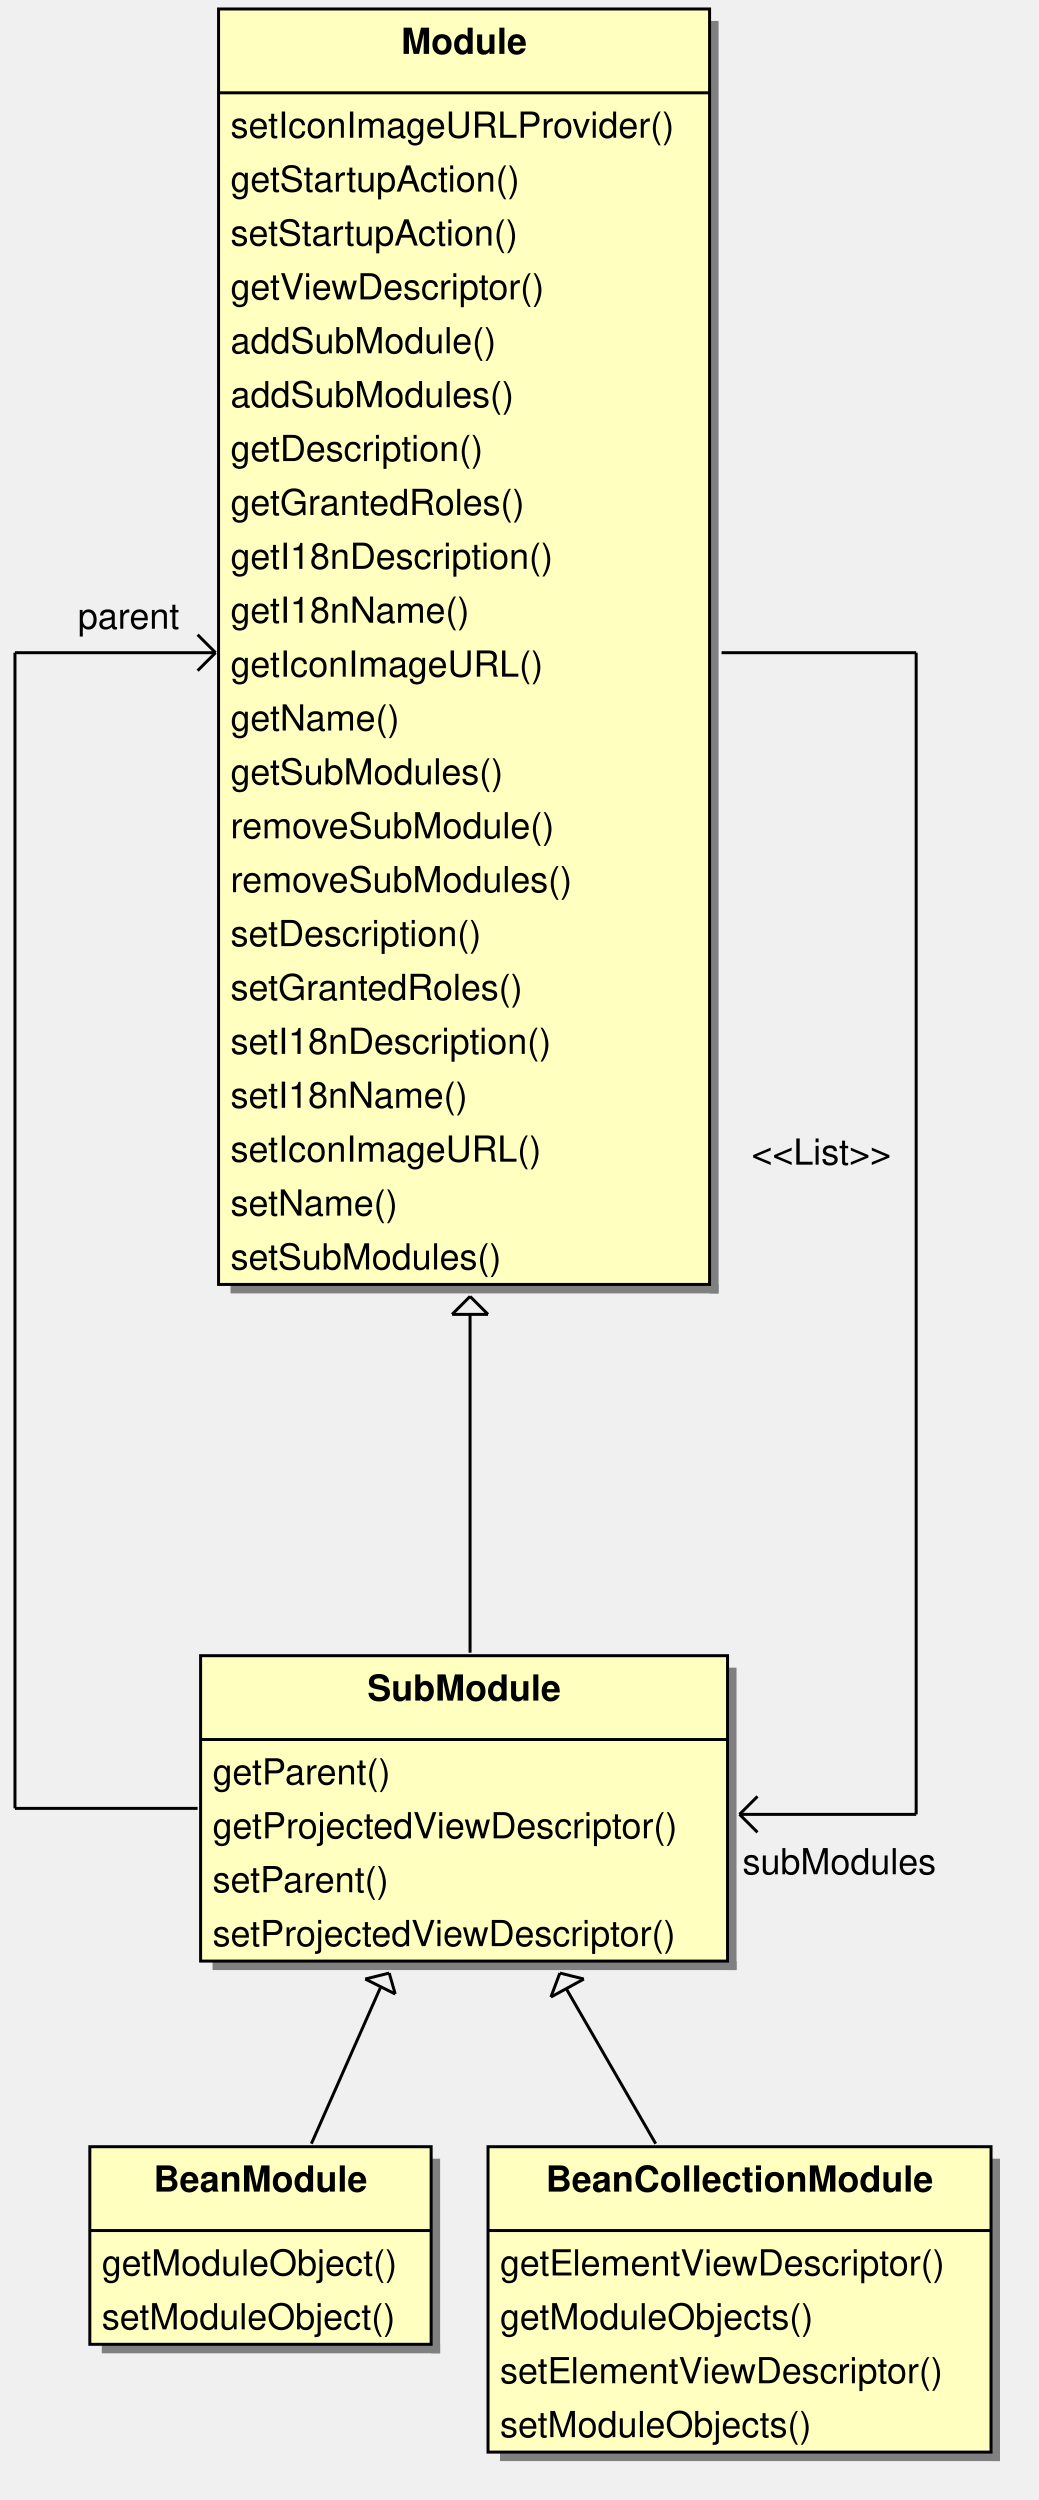
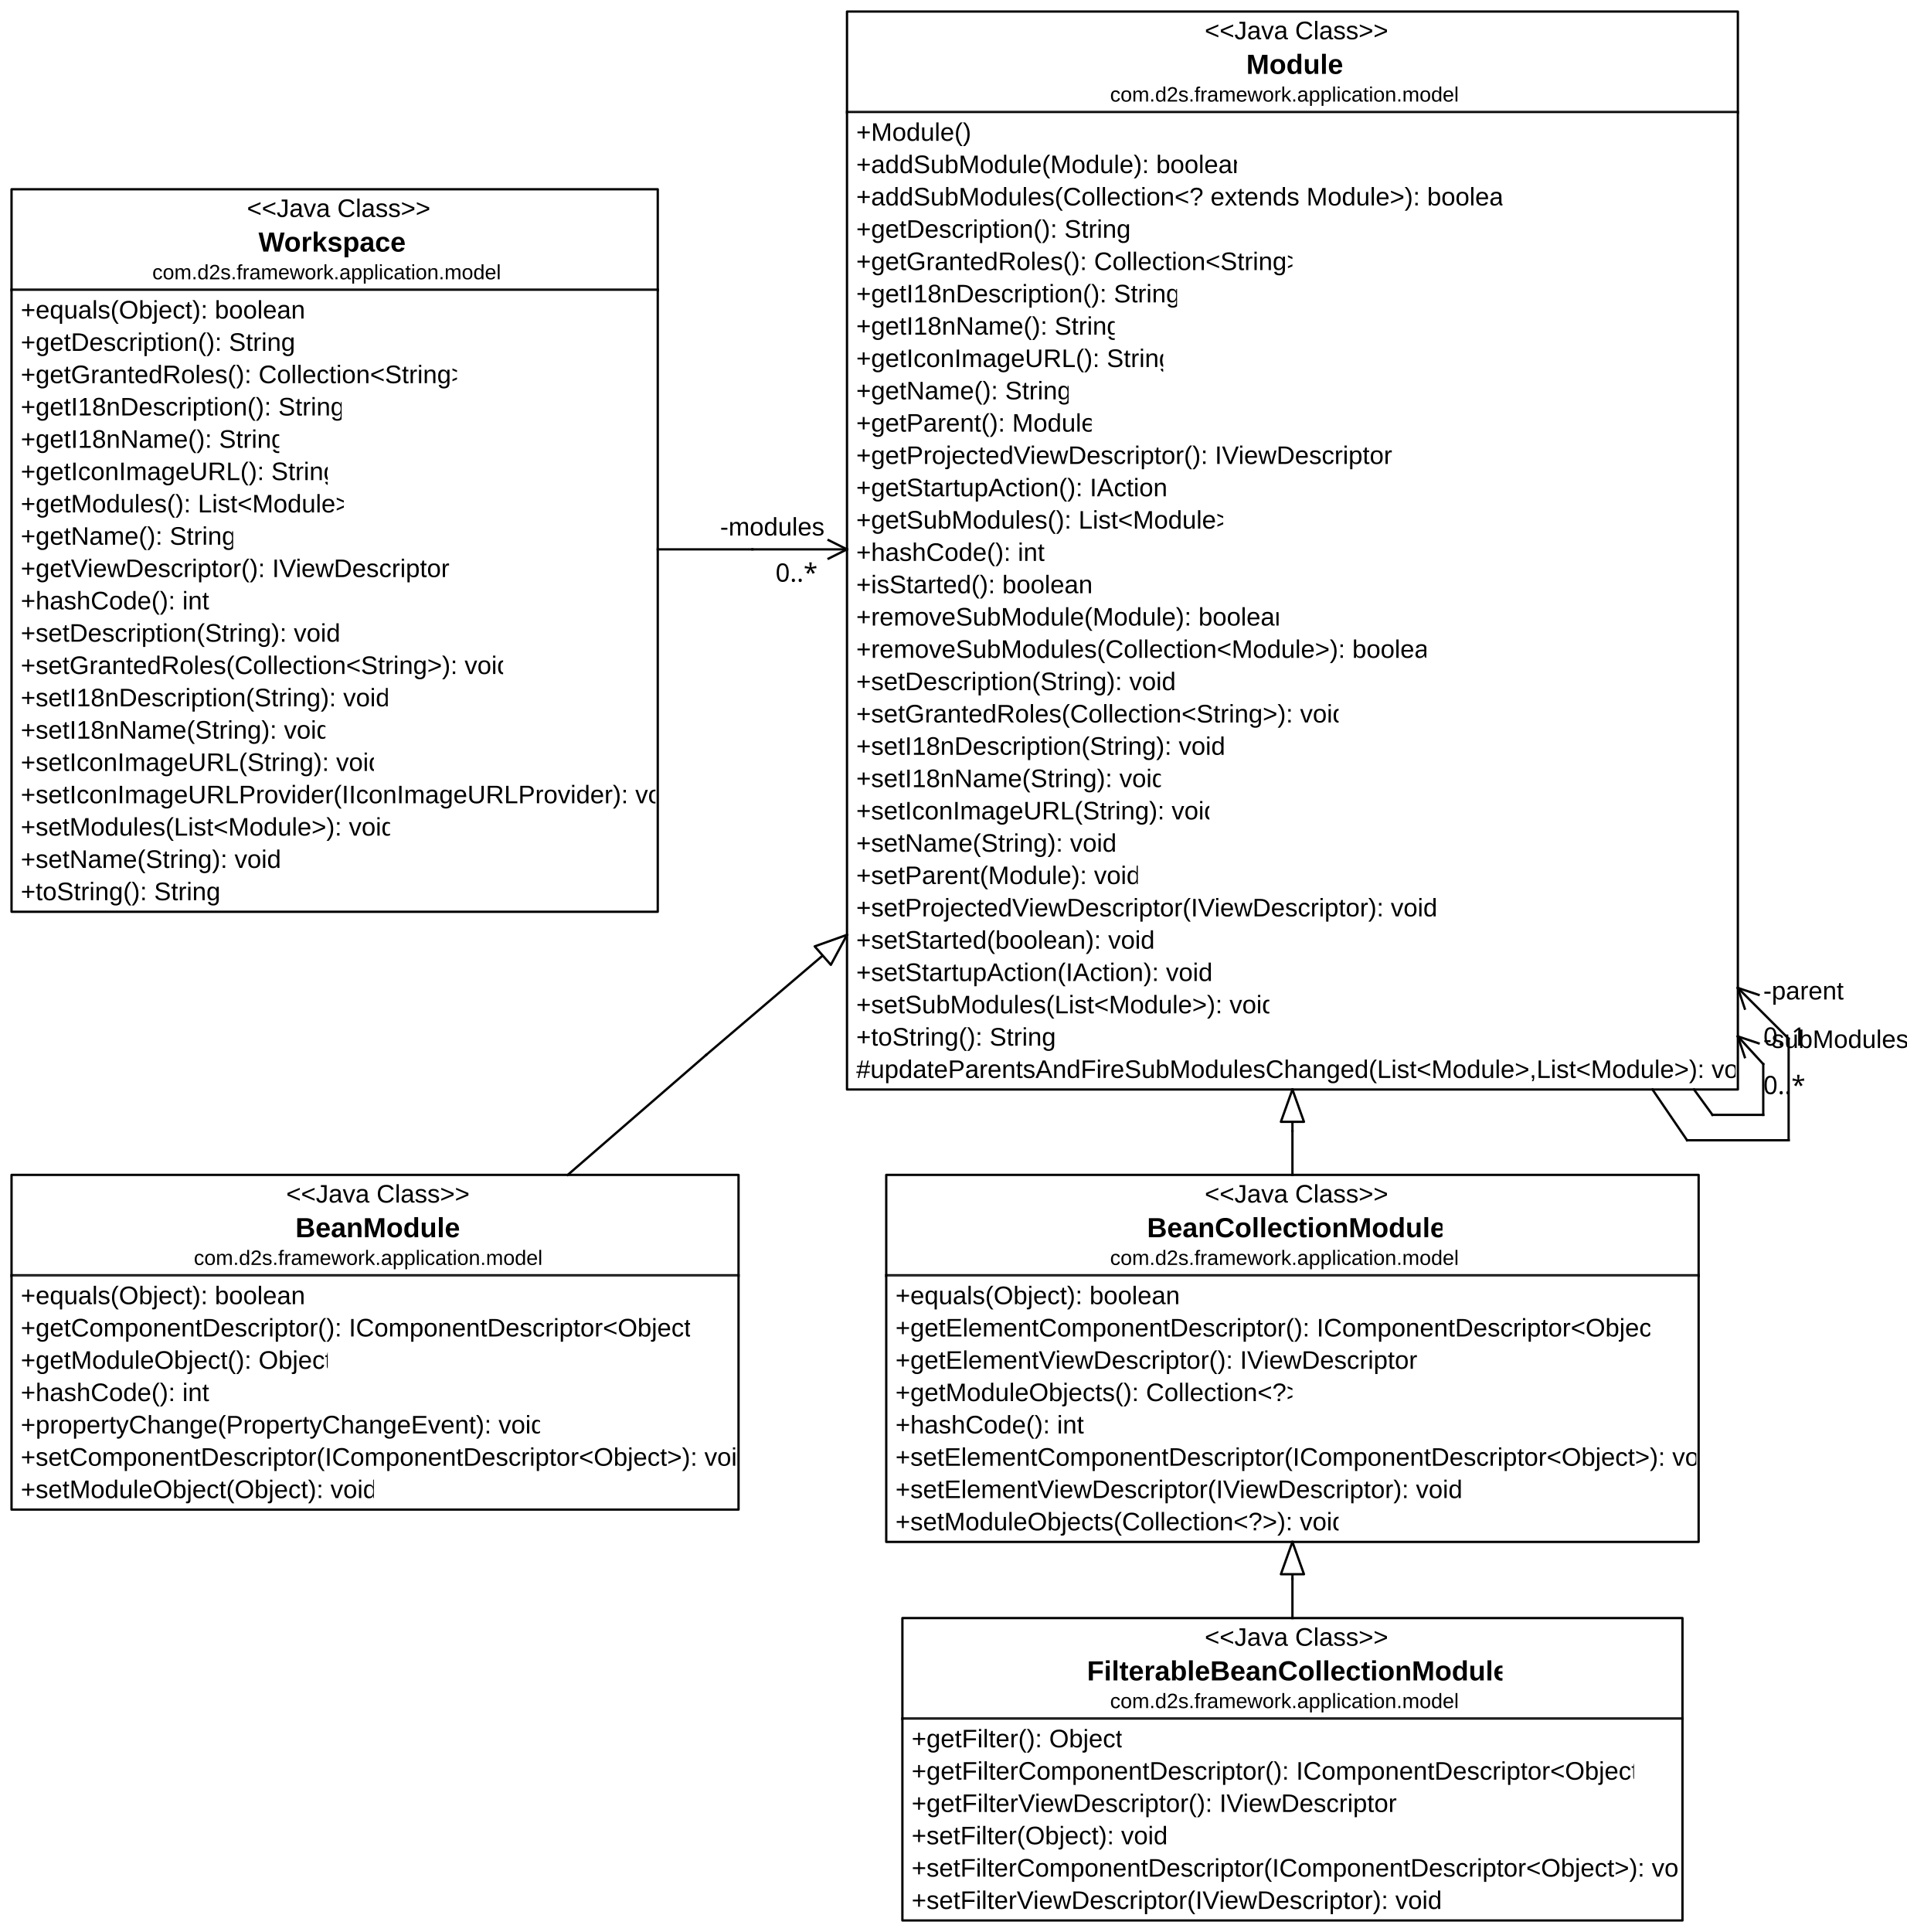
- <svg xmlns="http://www.w3.org/2000/svg" width="347" height="835" version="1.1">
+ <svg xmlns="http://www.w3.org/2000/svg" stroke-dasharray="none" shape-rendering="auto" font-family="'Dialog'" width="826" text-rendering="auto" fill-opacity="1" contentScriptType="text/ecmascript" color-interpolation="auto" color-rendering="auto" preserveAspectRatio="xMidYMid meet" font-size="12" fill="black" stroke="black" image-rendering="auto" stroke-miterlimit="10" zoomAndPan="magnify" version="1.0" stroke-linecap="square" stroke-linejoin="miter" contentStyleType="text/css" font-style="normal" height="837" stroke-width="1" stroke-dashoffset="0" font-weight="normal" stroke-opacity="1">
+   <defs id="genericDefs" />
  <g>
-     <line stroke="black" stroke-opacity="1" x1="157" y1="552" x2="157" y2="439" />
-     <line stroke="black" stroke-opacity="1" x1="157" y1="433" x2="151" y2="439" />
-     <line stroke="black" stroke-opacity="1" x1="157" y1="433" x2="163" y2="439" />
-     <line stroke="black" stroke-opacity="1" x1="151" y1="439" x2="163" y2="439" />
-   </g>
-   <g>
-     <line stroke="black" stroke-opacity="1" x1="66" y1="604" x2="5" y2="604" />
-   </g>
-   <g>
-     <line stroke="black" stroke-opacity="1" x1="5" y1="604" x2="5" y2="218" />
-   </g>
-   <g>
-     <line stroke="black" stroke-opacity="1" x1="241" y1="218" x2="306" y2="218" />
-   </g>
-   <g>
-     <line stroke="black" stroke-opacity="1" x1="219" y1="716" x2="189" y2="664" />
-     <line stroke="black" stroke-opacity="1" x1="187" y1="659" x2="184" y2="667" />
-     <line stroke="black" stroke-opacity="1" x1="187" y1="659" x2="195" y2="661" />
-     <line stroke="black" stroke-opacity="1" x1="184" y1="667" x2="195" y2="661" />
-   </g>
-   <g>
-     <line stroke="black" stroke-opacity="1" x1="104" y1="716" x2="127" y2="664" />
-     <line stroke="black" stroke-opacity="1" x1="130" y1="659" x2="122" y2="661" />
-     <line stroke="black" stroke-opacity="1" x1="130" y1="659" x2="132" y2="666" />
-     <line stroke="black" stroke-opacity="1" x1="122" y1="661" x2="132" y2="666" />
-   </g>
-   <g>
-     <line stroke="black" stroke-opacity="1" x1="247" y1="606" x2="253" y2="612" />
-     <line stroke="black" stroke-opacity="1" x1="247" y1="606" x2="253" y2="600" />
-     <line stroke="black" stroke-opacity="1" x1="306" y1="606" x2="247" y2="606" />
-   </g>
-   <g>
-     <line stroke="black" stroke-opacity="1" x1="72" y1="218" x2="66" y2="212" />
-     <line stroke="black" stroke-opacity="1" x1="72" y1="218" x2="66" y2="224" />
-     <line stroke="black" stroke-opacity="1" x1="5" y1="218" x2="72" y2="218" />
-   </g>
-   <g>
-     <line stroke="black" stroke-opacity="1" x1="306" y1="218" x2="306" y2="606" />
-   </g>
-   <g>
-     <rect fill="#808080" stroke="none" stroke-opacity="1" x="237" y="7" width="3" height="425" />
-     <rect fill="#808080" stroke="none" stroke-opacity="1" x="77" y="429" width="163" height="3" />
-     <rect fill="#ffffc0" stroke="black" stroke-width="1" stroke-opacity="1" x="73" y="3" width="164" height="426" />
-     <text font-family="Helvetica" font-size="12" fill="#000000" xml:space="preserve" font-weight="bold" text-anchor="middle" x="155" y="18">Module</text>
-     <line stroke="black" stroke-opacity="1" x1="73" y1="31" x2="237" y2="31" />
-     <text font-family="Helvetica" font-size="12" fill="#000000" xml:space="preserve" x="77" y="46">setIconImageURLProvider()</text>
-     <text font-family="Helvetica" font-size="12" fill="#000000" xml:space="preserve" x="77" y="64">getStartupAction()</text>
-     <text font-family="Helvetica" font-size="12" fill="#000000" xml:space="preserve" x="77" y="82">setStartupAction()</text>
-     <text font-family="Helvetica" font-size="12" fill="#000000" xml:space="preserve" x="77" y="100">getViewDescriptor()</text>
-     <text font-family="Helvetica" font-size="12" fill="#000000" xml:space="preserve" x="77" y="118">addSubModule()</text>
-     <text font-family="Helvetica" font-size="12" fill="#000000" xml:space="preserve" x="77" y="136">addSubModules()</text>
-     <text font-family="Helvetica" font-size="12" fill="#000000" xml:space="preserve" x="77" y="154">getDescription()</text>
-     <text font-family="Helvetica" font-size="12" fill="#000000" xml:space="preserve" x="77" y="172">getGrantedRoles()</text>
-     <text font-family="Helvetica" font-size="12" fill="#000000" xml:space="preserve" x="77" y="190">getI18nDescription()</text>
-     <text font-family="Helvetica" font-size="12" fill="#000000" xml:space="preserve" x="77" y="208">getI18nName()</text>
-     <text font-family="Helvetica" font-size="12" fill="#000000" xml:space="preserve" x="77" y="226">getIconImageURL()</text>
-     <text font-family="Helvetica" font-size="12" fill="#000000" xml:space="preserve" x="77" y="244">getName()</text>
-     <text font-family="Helvetica" font-size="12" fill="#000000" xml:space="preserve" x="77" y="262">getSubModules()</text>
-     <text font-family="Helvetica" font-size="12" fill="#000000" xml:space="preserve" x="77" y="280">removeSubModule()</text>
-     <text font-family="Helvetica" font-size="12" fill="#000000" xml:space="preserve" x="77" y="298">removeSubModules()</text>
-     <text font-family="Helvetica" font-size="12" fill="#000000" xml:space="preserve" x="77" y="316">setDescription()</text>
-     <text font-family="Helvetica" font-size="12" fill="#000000" xml:space="preserve" x="77" y="334">setGrantedRoles()</text>
-     <text font-family="Helvetica" font-size="12" fill="#000000" xml:space="preserve" x="77" y="352">setI18nDescription()</text>
-     <text font-family="Helvetica" font-size="12" fill="#000000" xml:space="preserve" x="77" y="370">setI18nName()</text>
-     <text font-family="Helvetica" font-size="12" fill="#000000" xml:space="preserve" x="77" y="388">setIconImageURL()</text>
-     <text font-family="Helvetica" font-size="12" fill="#000000" xml:space="preserve" x="77" y="406">setName()</text>
-     <text font-family="Helvetica" font-size="12" fill="#000000" xml:space="preserve" x="77" y="424">setSubModules()</text>
-   </g>
-   <g>
-     <rect fill="#808080" stroke="none" stroke-opacity="1" x="144" y="721" width="3" height="65" />
-     <rect fill="#808080" stroke="none" stroke-opacity="1" x="34" y="783" width="113" height="3" />
-     <rect fill="#ffffc0" stroke="black" stroke-width="1" stroke-opacity="1" x="30" y="717" width="114" height="66" />
-     <text font-family="Helvetica" font-size="12" fill="#000000" xml:space="preserve" font-weight="bold" text-anchor="middle" x="87" y="732">BeanModule</text>
-     <line stroke="black" stroke-opacity="1" x1="30" y1="745" x2="144" y2="745" />
-     <text font-family="Helvetica" font-size="12" fill="#000000" xml:space="preserve" x="34" y="760">getModuleObject()</text>
-     <text font-family="Helvetica" font-size="12" fill="#000000" xml:space="preserve" x="34" y="778">setModuleObject()</text>
-   </g>
-   <g>
-     <rect fill="#808080" stroke="none" stroke-opacity="1" x="243" y="557" width="3" height="101" />
-     <rect fill="#808080" stroke="none" stroke-opacity="1" x="71" y="655" width="175" height="3" />
-     <rect fill="#ffffc0" stroke="black" stroke-width="1" stroke-opacity="1" x="67" y="553" width="176" height="102" />
-     <text font-family="Helvetica" font-size="12" fill="#000000" xml:space="preserve" font-weight="bold" text-anchor="middle" x="155" y="568">SubModule</text>
-     <line stroke="black" stroke-opacity="1" x1="67" y1="581" x2="243" y2="581" />
-     <text font-family="Helvetica" font-size="12" fill="#000000" xml:space="preserve" x="71" y="596">getParent()</text>
-     <text font-family="Helvetica" font-size="12" fill="#000000" xml:space="preserve" x="71" y="614">getProjectedViewDescriptor()</text>
-     <text font-family="Helvetica" font-size="12" fill="#000000" xml:space="preserve" x="71" y="632">setParent()</text>
-     <text font-family="Helvetica" font-size="12" fill="#000000" xml:space="preserve" x="71" y="650">setProjectedViewDescriptor()</text>
-   </g>
-   <g>
-     <rect fill="#808080" stroke="none" stroke-opacity="1" x="331" y="721" width="3" height="101" />
-     <rect fill="#808080" stroke="none" stroke-opacity="1" x="167" y="819" width="167" height="3" />
-     <rect fill="#ffffc0" stroke="black" stroke-width="1" stroke-opacity="1" x="163" y="717" width="168" height="102" />
-     <text font-family="Helvetica" font-size="12" fill="#000000" xml:space="preserve" font-weight="bold" text-anchor="middle" x="247" y="732">BeanCollectionModule</text>
-     <line stroke="black" stroke-opacity="1" x1="163" y1="745" x2="331" y2="745" />
-     <text font-family="Helvetica" font-size="12" fill="#000000" xml:space="preserve" x="167" y="760">getElementViewDescriptor()</text>
-     <text font-family="Helvetica" font-size="12" fill="#000000" xml:space="preserve" x="167" y="778">getModuleObjects()</text>
-     <text font-family="Helvetica" font-size="12" fill="#000000" xml:space="preserve" x="167" y="796">setElementViewDescriptor()</text>
-     <text font-family="Helvetica" font-size="12" fill="#000000" xml:space="preserve" x="167" y="814">setModuleObjects()</text>
-   </g>
-   <g>
-     <text font-family="Helvetica" font-size="12" fill="#000000" xml:space="preserve" x="248" y="626">subModules</text>
-   </g>
-   <g>
-     <text font-family="Helvetica" font-size="12" fill="#000000" xml:space="preserve" x="26" y="210">parent</text>
-   </g>
-   <g>
-     <text font-family="Helvetica" font-size="12" fill="#000000" xml:space="preserve" x="251" y="389">&lt;&lt;List&gt;&gt;</text>
+     <defs id="defs1">
+       <clipPath clipPathUnits="userSpaceOnUse" id="clipPath1">
+         <path d="M4 81 L286 81 L286 127 L4 127 L4 81 Z" />
+       </clipPath>
+       <clipPath clipPathUnits="userSpaceOnUse" id="clipPath2">
+         <path d="M104 82 L186 82 L186 98 L104 98 L104 82 Z" />
+       </clipPath>
+       <clipPath clipPathUnits="userSpaceOnUse" id="clipPath3">
+         <path d="M109 96 L180 96 L180 113 L109 113 L109 96 Z" />
+       </clipPath>
+       <clipPath clipPathUnits="userSpaceOnUse" id="clipPath4">
+         <path d="M63 111 L226 111 L226 125 L63 125 L63 111 Z" />
+       </clipPath>
+       <clipPath clipPathUnits="userSpaceOnUse" id="clipPath5">
+         <path d="M4 125 L286 125 L286 396 L4 396 L4 125 Z" />
+       </clipPath>
+       <clipPath clipPathUnits="userSpaceOnUse" id="clipPath6">
+         <path d="M6 126 L132 126 L132 142 L6 142 L6 126 Z" />
+       </clipPath>
+       <clipPath clipPathUnits="userSpaceOnUse" id="clipPath7">
+         <path d="M6 140 L128 140 L128 156 L6 156 L6 140 Z" />
+       </clipPath>
+       <clipPath clipPathUnits="userSpaceOnUse" id="clipPath8">
+         <path d="M6 154 L198 154 L198 170 L6 170 L6 154 Z" />
+       </clipPath>
+       <clipPath clipPathUnits="userSpaceOnUse" id="clipPath9">
+         <path d="M6 168 L148 168 L148 184 L6 184 L6 168 Z" />
+       </clipPath>
+       <clipPath clipPathUnits="userSpaceOnUse" id="clipPath10">
+         <path d="M6 182 L121 182 L121 198 L6 198 L6 182 Z" />
+       </clipPath>
+       <clipPath clipPathUnits="userSpaceOnUse" id="clipPath11">
+         <path d="M6 196 L142 196 L142 212 L6 212 L6 196 Z" />
+       </clipPath>
+       <clipPath clipPathUnits="userSpaceOnUse" id="clipPath12">
+         <path d="M6 210 L149 210 L149 226 L6 226 L6 210 Z" />
+       </clipPath>
+       <clipPath clipPathUnits="userSpaceOnUse" id="clipPath13">
+         <path d="M6 224 L101 224 L101 240 L6 240 L6 224 Z" />
+       </clipPath>
+       <clipPath clipPathUnits="userSpaceOnUse" id="clipPath14">
+         <path d="M6 238 L200 238 L200 254 L6 254 L6 238 Z" />
+       </clipPath>
+       <clipPath clipPathUnits="userSpaceOnUse" id="clipPath15">
+         <path d="M6 252 L91 252 L91 268 L6 268 L6 252 Z" />
+       </clipPath>
+       <clipPath clipPathUnits="userSpaceOnUse" id="clipPath16">
+         <path d="M6 266 L148 266 L148 282 L6 282 L6 266 Z" />
+       </clipPath>
+       <clipPath clipPathUnits="userSpaceOnUse" id="clipPath17">
+         <path d="M6 280 L218 280 L218 296 L6 296 L6 280 Z" />
+       </clipPath>
+       <clipPath clipPathUnits="userSpaceOnUse" id="clipPath18">
+         <path d="M6 294 L168 294 L168 310 L6 310 L6 294 Z" />
+       </clipPath>
+       <clipPath clipPathUnits="userSpaceOnUse" id="clipPath19">
+         <path d="M6 308 L141 308 L141 324 L6 324 L6 308 Z" />
+       </clipPath>
+       <clipPath clipPathUnits="userSpaceOnUse" id="clipPath20">
+         <path d="M6 322 L162 322 L162 338 L6 338 L6 322 Z" />
+       </clipPath>
+       <clipPath clipPathUnits="userSpaceOnUse" id="clipPath21">
+         <path d="M6 336 L284 336 L284 352 L6 352 L6 336 Z" />
+       </clipPath>
+       <clipPath clipPathUnits="userSpaceOnUse" id="clipPath22">
+         <path d="M6 350 L169 350 L169 366 L6 366 L6 350 Z" />
+       </clipPath>
+       <clipPath clipPathUnits="userSpaceOnUse" id="clipPath23">
+         <path d="M6 364 L121 364 L121 380 L6 380 L6 364 Z" />
+       </clipPath>
+       <clipPath clipPathUnits="userSpaceOnUse" id="clipPath24">
+         <path d="M6 378 L96 378 L96 394 L6 394 L6 378 Z" />
+       </clipPath>
+       <clipPath clipPathUnits="userSpaceOnUse" id="clipPath25">
+         <path d="M366 4 L754 4 L754 50 L366 50 L366 4 Z" />
+       </clipPath>
+       <clipPath clipPathUnits="userSpaceOnUse" id="clipPath26">
+         <path d="M519 5 L601 5 L601 21 L519 21 L519 5 Z" />
+       </clipPath>
+       <clipPath clipPathUnits="userSpaceOnUse" id="clipPath27">
+         <path d="M537 19 L583 19 L583 36 L537 36 L537 19 Z" />
+       </clipPath>
+       <clipPath clipPathUnits="userSpaceOnUse" id="clipPath28">
+         <path d="M478 34 L641 34 L641 48 L478 48 L478 34 Z" />
+       </clipPath>
+       <clipPath clipPathUnits="userSpaceOnUse" id="clipPath29">
+         <path d="M366 48 L754 48 L754 473 L366 473 L366 48 Z" />
+       </clipPath>
+       <clipPath clipPathUnits="userSpaceOnUse" id="clipPath30">
+         <path d="M368 49 L421 49 L421 65 L368 65 L368 49 Z" />
+       </clipPath>
+       <clipPath clipPathUnits="userSpaceOnUse" id="clipPath31">
+         <path d="M368 63 L536 63 L536 79 L368 79 L368 63 Z" />
+       </clipPath>
+       <clipPath clipPathUnits="userSpaceOnUse" id="clipPath32">
+         <path d="M368 77 L651 77 L651 93 L368 93 L368 77 Z" />
+       </clipPath>
+       <clipPath clipPathUnits="userSpaceOnUse" id="clipPath33">
+         <path d="M368 91 L490 91 L490 107 L368 107 L368 91 Z" />
+       </clipPath>
+       <clipPath clipPathUnits="userSpaceOnUse" id="clipPath34">
+         <path d="M368 105 L560 105 L560 121 L368 121 L368 105 Z" />
+       </clipPath>
+       <clipPath clipPathUnits="userSpaceOnUse" id="clipPath35">
+         <path d="M368 119 L510 119 L510 135 L368 135 L368 119 Z" />
+       </clipPath>
+       <clipPath clipPathUnits="userSpaceOnUse" id="clipPath36">
+         <path d="M368 133 L483 133 L483 149 L368 149 L368 133 Z" />
+       </clipPath>
+       <clipPath clipPathUnits="userSpaceOnUse" id="clipPath37">
+         <path d="M368 147 L504 147 L504 163 L368 163 L368 147 Z" />
+       </clipPath>
+       <clipPath clipPathUnits="userSpaceOnUse" id="clipPath38">
+         <path d="M368 161 L463 161 L463 177 L368 177 L368 161 Z" />
+       </clipPath>
+       <clipPath clipPathUnits="userSpaceOnUse" id="clipPath39">
+         <path d="M368 175 L473 175 L473 191 L368 191 L368 175 Z" />
+       </clipPath>
+       <clipPath clipPathUnits="userSpaceOnUse" id="clipPath40">
+         <path d="M368 189 L607 189 L607 205 L368 205 L368 189 Z" />
+       </clipPath>
+       <clipPath clipPathUnits="userSpaceOnUse" id="clipPath41">
+         <path d="M368 203 L507 203 L507 219 L368 219 L368 203 Z" />
+       </clipPath>
+       <clipPath clipPathUnits="userSpaceOnUse" id="clipPath42">
+         <path d="M368 217 L530 217 L530 233 L368 233 L368 217 Z" />
+       </clipPath>
+       <clipPath clipPathUnits="userSpaceOnUse" id="clipPath43">
+         <path d="M368 231 L453 231 L453 247 L368 247 L368 231 Z" />
+       </clipPath>
+       <clipPath clipPathUnits="userSpaceOnUse" id="clipPath44">
+         <path d="M368 245 L474 245 L474 261 L368 261 L368 245 Z" />
+       </clipPath>
+       <clipPath clipPathUnits="userSpaceOnUse" id="clipPath45">
+         <path d="M368 259 L554 259 L554 275 L368 275 L368 259 Z" />
+       </clipPath>
+       <clipPath clipPathUnits="userSpaceOnUse" id="clipPath46">
+         <path d="M368 273 L618 273 L618 289 L368 289 L368 273 Z" />
+       </clipPath>
+       <clipPath clipPathUnits="userSpaceOnUse" id="clipPath47">
+         <path d="M368 287 L510 287 L510 303 L368 303 L368 287 Z" />
+       </clipPath>
+       <clipPath clipPathUnits="userSpaceOnUse" id="clipPath48">
+         <path d="M368 301 L580 301 L580 317 L368 317 L368 301 Z" />
+       </clipPath>
+       <clipPath clipPathUnits="userSpaceOnUse" id="clipPath49">
+         <path d="M368 315 L530 315 L530 331 L368 331 L368 315 Z" />
+       </clipPath>
+       <clipPath clipPathUnits="userSpaceOnUse" id="clipPath50">
+         <path d="M368 329 L503 329 L503 345 L368 345 L368 329 Z" />
+       </clipPath>
+       <clipPath clipPathUnits="userSpaceOnUse" id="clipPath51">
+         <path d="M368 343 L524 343 L524 359 L368 359 L368 343 Z" />
+       </clipPath>
+       <clipPath clipPathUnits="userSpaceOnUse" id="clipPath52">
+         <path d="M368 357 L483 357 L483 373 L368 373 L368 357 Z" />
+       </clipPath>
+       <clipPath clipPathUnits="userSpaceOnUse" id="clipPath53">
+         <path d="M368 371 L493 371 L493 387 L368 387 L368 371 Z" />
+       </clipPath>
+       <clipPath clipPathUnits="userSpaceOnUse" id="clipPath54">
+         <path d="M368 385 L627 385 L627 401 L368 401 L368 385 Z" />
+       </clipPath>
+       <clipPath clipPathUnits="userSpaceOnUse" id="clipPath55">
+         <path d="M368 399 L501 399 L501 415 L368 415 L368 399 Z" />
+       </clipPath>
+       <clipPath clipPathUnits="userSpaceOnUse" id="clipPath56">
+         <path d="M368 413 L527 413 L527 429 L368 429 L368 413 Z" />
+       </clipPath>
+       <clipPath clipPathUnits="userSpaceOnUse" id="clipPath57">
+         <path d="M368 427 L550 427 L550 443 L368 443 L368 427 Z" />
+       </clipPath>
+       <clipPath clipPathUnits="userSpaceOnUse" id="clipPath58">
+         <path d="M368 441 L458 441 L458 457 L368 457 L368 441 Z" />
+       </clipPath>
+       <clipPath clipPathUnits="userSpaceOnUse" id="clipPath59">
+         <path d="M368 455 L752 455 L752 471 L368 471 L368 455 Z" />
+       </clipPath>
+       <clipPath clipPathUnits="userSpaceOnUse" id="clipPath60">
+         <path d="M4 508 L321 508 L321 554 L4 554 L4 508 Z" />
+       </clipPath>
+       <clipPath clipPathUnits="userSpaceOnUse" id="clipPath61">
+         <path d="M121 509 L203 509 L203 525 L121 525 L121 509 Z" />
+       </clipPath>
+       <clipPath clipPathUnits="userSpaceOnUse" id="clipPath62">
+         <path d="M125 523 L200 523 L200 540 L125 540 L125 523 Z" />
+       </clipPath>
+       <clipPath clipPathUnits="userSpaceOnUse" id="clipPath63">
+         <path d="M81 538 L244 538 L244 552 L81 552 L81 538 Z" />
+       </clipPath>
+       <clipPath clipPathUnits="userSpaceOnUse" id="clipPath64">
+         <path d="M4 552 L321 552 L321 655 L4 655 L4 552 Z" />
+       </clipPath>
+       <clipPath clipPathUnits="userSpaceOnUse" id="clipPath65">
+         <path d="M6 553 L132 553 L132 569 L6 569 L6 553 Z" />
+       </clipPath>
+       <clipPath clipPathUnits="userSpaceOnUse" id="clipPath66">
+         <path d="M6 567 L299 567 L299 583 L6 583 L6 567 Z" />
+       </clipPath>
+       <clipPath clipPathUnits="userSpaceOnUse" id="clipPath67">
+         <path d="M6 581 L142 581 L142 597 L6 597 L6 581 Z" />
+       </clipPath>
+       <clipPath clipPathUnits="userSpaceOnUse" id="clipPath68">
+         <path d="M6 595 L91 595 L91 611 L6 611 L6 595 Z" />
+       </clipPath>
+       <clipPath clipPathUnits="userSpaceOnUse" id="clipPath69">
+         <path d="M6 609 L234 609 L234 625 L6 625 L6 609 Z" />
+       </clipPath>
+       <clipPath clipPathUnits="userSpaceOnUse" id="clipPath70">
+         <path d="M6 623 L319 623 L319 639 L6 639 L6 623 Z" />
+       </clipPath>
+       <clipPath clipPathUnits="userSpaceOnUse" id="clipPath71">
+         <path d="M6 637 L162 637 L162 653 L6 653 L6 637 Z" />
+       </clipPath>
+       <clipPath clipPathUnits="userSpaceOnUse" id="clipPath72">
+         <path d="M383 508 L737 508 L737 554 L383 554 L383 508 Z" />
+       </clipPath>
+       <clipPath clipPathUnits="userSpaceOnUse" id="clipPath73">
+         <path d="M519 509 L601 509 L601 525 L519 525 L519 509 Z" />
+       </clipPath>
+       <clipPath clipPathUnits="userSpaceOnUse" id="clipPath74">
+         <path d="M494 523 L625 523 L625 540 L494 540 L494 523 Z" />
+       </clipPath>
+       <clipPath clipPathUnits="userSpaceOnUse" id="clipPath75">
+         <path d="M478 538 L641 538 L641 552 L478 552 L478 538 Z" />
+       </clipPath>
+       <clipPath clipPathUnits="userSpaceOnUse" id="clipPath76">
+         <path d="M383 552 L737 552 L737 669 L383 669 L383 552 Z" />
+       </clipPath>
+       <clipPath clipPathUnits="userSpaceOnUse" id="clipPath77">
+         <path d="M385 553 L511 553 L511 569 L385 569 L385 553 Z" />
+       </clipPath>
+       <clipPath clipPathUnits="userSpaceOnUse" id="clipPath78">
+         <path d="M385 567 L715 567 L715 583 L385 583 L385 567 Z" />
+       </clipPath>
+       <clipPath clipPathUnits="userSpaceOnUse" id="clipPath79">
+         <path d="M385 581 L616 581 L616 597 L385 597 L385 581 Z" />
+       </clipPath>
+       <clipPath clipPathUnits="userSpaceOnUse" id="clipPath80">
+         <path d="M385 595 L560 595 L560 611 L385 611 L385 595 Z" />
+       </clipPath>
+       <clipPath clipPathUnits="userSpaceOnUse" id="clipPath81">
+         <path d="M385 609 L470 609 L470 625 L385 625 L385 609 Z" />
+       </clipPath>
+       <clipPath clipPathUnits="userSpaceOnUse" id="clipPath82">
+         <path d="M385 623 L735 623 L735 639 L385 639 L385 623 Z" />
+       </clipPath>
+       <clipPath clipPathUnits="userSpaceOnUse" id="clipPath83">
+         <path d="M385 637 L636 637 L636 653 L385 653 L385 637 Z" />
+       </clipPath>
+       <clipPath clipPathUnits="userSpaceOnUse" id="clipPath84">
+         <path d="M385 651 L580 651 L580 667 L385 667 L385 651 Z" />
+       </clipPath>
+       <clipPath clipPathUnits="userSpaceOnUse" id="clipPath85">
+         <path d="M390 700 L730 700 L730 746 L390 746 L390 700 Z" />
+       </clipPath>
+       <clipPath clipPathUnits="userSpaceOnUse" id="clipPath86">
+         <path d="M519 701 L601 701 L601 717 L519 717 L519 701 Z" />
+       </clipPath>
+       <clipPath clipPathUnits="userSpaceOnUse" id="clipPath87">
+         <path d="M468 715 L651 715 L651 732 L468 732 L468 715 Z" />
+       </clipPath>
+       <clipPath clipPathUnits="userSpaceOnUse" id="clipPath88">
+         <path d="M478 730 L641 730 L641 744 L478 744 L478 730 Z" />
+       </clipPath>
+       <clipPath clipPathUnits="userSpaceOnUse" id="clipPath89">
+         <path d="M390 744 L730 744 L730 833 L390 833 L390 744 Z" />
+       </clipPath>
+       <clipPath clipPathUnits="userSpaceOnUse" id="clipPath90">
+         <path d="M392 745 L486 745 L486 761 L392 761 L392 745 Z" />
+       </clipPath>
+       <clipPath clipPathUnits="userSpaceOnUse" id="clipPath91">
+         <path d="M392 759 L708 759 L708 775 L392 775 L392 759 Z" />
+       </clipPath>
+       <clipPath clipPathUnits="userSpaceOnUse" id="clipPath92">
+         <path d="M392 773 L609 773 L609 789 L392 789 L392 773 Z" />
+       </clipPath>
+       <clipPath clipPathUnits="userSpaceOnUse" id="clipPath93">
+         <path d="M392 787 L506 787 L506 803 L392 803 L392 787 Z" />
+       </clipPath>
+       <clipPath clipPathUnits="userSpaceOnUse" id="clipPath94">
+         <path d="M392 801 L728 801 L728 817 L392 817 L392 801 Z" />
+       </clipPath>
+       <clipPath clipPathUnits="userSpaceOnUse" id="clipPath95">
+         <path d="M392 815 L629 815 L629 831 L392 831 L392 815 Z" />
+       </clipPath>
+       <clipPath clipPathUnits="userSpaceOnUse" id="clipPath96">
+         <path d="M733 442 L827 442 L827 485 L733 485 L733 442 Z" />
+       </clipPath>
+       <clipPath clipPathUnits="userSpaceOnUse" id="clipPath97">
+         <path d="M763 442 L827 442 L827 458 L763 458 L763 442 Z" />
+       </clipPath>
+       <clipPath clipPathUnits="userSpaceOnUse" id="clipPath98">
+         <path d="M763 462 L785 462 L785 477 L763 477 L763 462 Z" />
+       </clipPath>
+       <clipPath clipPathUnits="userSpaceOnUse" id="clipPath99">
+         <path d="M752 448 L764 448 L764 460 L752 460 L752 448 Z" />
+       </clipPath>
+       <clipPath clipPathUnits="userSpaceOnUse" id="clipPath100">
+         <path d="M715 421 L800 421 L800 496 L715 496 L715 421 Z" />
+       </clipPath>
+       <clipPath clipPathUnits="userSpaceOnUse" id="clipPath101">
+         <path d="M763 421 L800 421 L800 437 L763 437 L763 421 Z" />
+       </clipPath>
+       <clipPath clipPathUnits="userSpaceOnUse" id="clipPath102">
+         <path d="M763 441 L785 441 L785 456 L763 456 L763 441 Z" />
+       </clipPath>
+       <clipPath clipPathUnits="userSpaceOnUse" id="clipPath103">
+         <path d="M752 427 L764 427 L764 439 L752 439 L752 427 Z" />
+       </clipPath>
+       <clipPath clipPathUnits="userSpaceOnUse" id="clipPath104">
+         <path d="M284 220 L369 220 L369 255 L284 255 L284 220 Z" />
+       </clipPath>
+       <clipPath clipPathUnits="userSpaceOnUse" id="clipPath105">
+         <path d="M311 220 L357 220 L357 236 L311 236 L311 220 Z" />
+       </clipPath>
+       <clipPath clipPathUnits="userSpaceOnUse" id="clipPath106">
+         <path d="M335 240 L357 240 L357 255 L335 255 L335 240 Z" />
+       </clipPath>
+       <clipPath clipPathUnits="userSpaceOnUse" id="clipPath107">
+         <path d="M358 233 L369 233 L369 244 L358 244 L358 233 Z" />
+       </clipPath>
+       <clipPath clipPathUnits="userSpaceOnUse" id="clipPath108">
+         <path d="M245 404 L369 404 L369 511 L245 511 L245 404 Z" />
+       </clipPath>
+       <clipPath clipPathUnits="userSpaceOnUse" id="clipPath109">
+         <path d="M352 404 L369 404 L369 420 L352 420 L352 404 Z" />
+       </clipPath>
+       <clipPath clipPathUnits="userSpaceOnUse" id="clipPath110">
+         <path d="M554 471 L567 471 L567 511 L554 511 L554 471 Z" />
+       </clipPath>
+       <clipPath clipPathUnits="userSpaceOnUse" id="clipPath111">
+         <path d="M554 471 L567 471 L567 488 L554 488 L554 471 Z" />
+       </clipPath>
+       <clipPath clipPathUnits="userSpaceOnUse" id="clipPath112">
+         <path d="M554 667 L567 667 L567 703 L554 703 L554 667 Z" />
+       </clipPath>
+       <clipPath clipPathUnits="userSpaceOnUse" id="clipPath113">
+         <path d="M554 667 L567 667 L567 684 L554 684 L554 667 Z" />
+       </clipPath>
+     </defs>
+     <g font-size="11" fill="white" font-family="'Tahoma'" stroke-linejoin="round" stroke="white" stroke-miterlimit="0">
+       <rect width="936" x="-1" height="837" y="0" stroke="none" />
+       <rect x="5" y="82" clip-path="url(#clipPath1)" width="280" height="44" stroke="none" />
+       <rect x="5" y="82" clip-path="url(#clipPath1)" fill="none" width="280" height="44" stroke="black" />
+       <text x="107" y="94" clip-path="url(#clipPath2)" fill="black" font-family="'Arial'" stroke="none" xml:space="preserve">&lt;&lt;Java Class&gt;&gt;</text>
+     </g>
+     <g stroke-miterlimit="0" font-weight="bold" font-family="'Arial'" stroke-linejoin="round">
+       <text xml:space="preserve" x="112" y="109" clip-path="url(#clipPath3)" stroke="none">Workspace</text>
+       <text font-size="9" x="66" y="121" clip-path="url(#clipPath4)" stroke="none" font-weight="normal" xml:space="preserve">com.d2s.framework.application.model</text>
+     </g>
+     <g font-size="11" fill="white" font-family="'Tahoma'" stroke-linejoin="round" stroke="white" stroke-miterlimit="0">
+       <rect x="5" y="126" clip-path="url(#clipPath5)" width="280" height="269" stroke="none" />
+       <rect x="5" y="125" clip-path="url(#clipPath5)" fill="none" width="280" height="270" stroke="black" />
+       <text x="9" y="138" clip-path="url(#clipPath6)" fill="black" font-family="'Arial'" stroke="none" xml:space="preserve">+equals(Object): boolean</text>
+       <text x="9" y="152" clip-path="url(#clipPath7)" fill="black" font-family="'Arial'" stroke="none" xml:space="preserve">+getDescription(): String</text>
+       <text x="9" y="166" clip-path="url(#clipPath8)" fill="black" font-family="'Arial'" stroke="none" xml:space="preserve">+getGrantedRoles(): Collection&lt;String&gt;</text>
+       <text x="9" y="180" clip-path="url(#clipPath9)" fill="black" font-family="'Arial'" stroke="none" xml:space="preserve">+getI18nDescription(): String</text>
+       <text x="9" y="194" clip-path="url(#clipPath10)" fill="black" font-family="'Arial'" stroke="none" xml:space="preserve">+getI18nName(): String</text>
+       <text x="9" y="208" clip-path="url(#clipPath11)" fill="black" font-family="'Arial'" stroke="none" xml:space="preserve">+getIconImageURL(): String</text>
+       <text x="9" y="222" clip-path="url(#clipPath12)" fill="black" font-family="'Arial'" stroke="none" xml:space="preserve">+getModules(): List&lt;Module&gt;</text>
+       <text x="9" y="236" clip-path="url(#clipPath13)" fill="black" font-family="'Arial'" stroke="none" xml:space="preserve">+getName(): String</text>
+       <text x="9" y="250" clip-path="url(#clipPath14)" fill="black" font-family="'Arial'" stroke="none" xml:space="preserve">+getViewDescriptor(): IViewDescriptor</text>
+       <text x="9" y="264" clip-path="url(#clipPath15)" fill="black" font-family="'Arial'" stroke="none" xml:space="preserve">+hashCode(): int</text>
+       <text x="9" y="278" clip-path="url(#clipPath16)" fill="black" font-family="'Arial'" stroke="none" xml:space="preserve">+setDescription(String): void</text>
+       <text x="9" y="292" clip-path="url(#clipPath17)" fill="black" font-family="'Arial'" stroke="none" xml:space="preserve">+setGrantedRoles(Collection&lt;String&gt;): void</text>
+       <text x="9" y="306" clip-path="url(#clipPath18)" fill="black" font-family="'Arial'" stroke="none" xml:space="preserve">+setI18nDescription(String): void</text>
+       <text x="9" y="320" clip-path="url(#clipPath19)" fill="black" font-family="'Arial'" stroke="none" xml:space="preserve">+setI18nName(String): void</text>
+       <text x="9" y="334" clip-path="url(#clipPath20)" fill="black" font-family="'Arial'" stroke="none" xml:space="preserve">+setIconImageURL(String): void</text>
+       <text x="9" y="348" clip-path="url(#clipPath21)" fill="black" font-family="'Arial'" stroke="none" xml:space="preserve">+setIconImageURLProvider(IIconImageURLProvider): void</text>
+       <text x="9" y="362" clip-path="url(#clipPath22)" fill="black" font-family="'Arial'" stroke="none" xml:space="preserve">+setModules(List&lt;Module&gt;): void</text>
+       <text x="9" y="376" clip-path="url(#clipPath23)" fill="black" font-family="'Arial'" stroke="none" xml:space="preserve">+setName(String): void</text>
+       <text x="9" y="390" clip-path="url(#clipPath24)" fill="black" font-family="'Arial'" stroke="none" xml:space="preserve">+toString(): String</text>
+       <rect x="367" y="5" clip-path="url(#clipPath25)" width="386" height="44" stroke="none" />
+       <rect x="367" y="5" clip-path="url(#clipPath25)" fill="none" width="386" height="44" stroke="black" />
+       <text x="522" y="17" clip-path="url(#clipPath26)" fill="black" font-family="'Arial'" stroke="none" xml:space="preserve">&lt;&lt;Java Class&gt;&gt;</text>
+     </g>
+     <g stroke-miterlimit="0" font-weight="bold" font-family="'Arial'" stroke-linejoin="round">
+       <text xml:space="preserve" x="540" y="32" clip-path="url(#clipPath27)" stroke="none">Module</text>
+       <text font-size="9" x="481" y="44" clip-path="url(#clipPath28)" stroke="none" font-weight="normal" xml:space="preserve">com.d2s.framework.application.model</text>
+     </g>
+     <g font-size="11" fill="white" font-family="'Tahoma'" stroke-linejoin="round" stroke="white" stroke-miterlimit="0">
+       <rect x="367" y="49" clip-path="url(#clipPath29)" width="386" height="423" stroke="none" />
+       <rect x="367" y="48" clip-path="url(#clipPath29)" fill="none" width="386" height="424" stroke="black" />
+       <text x="371" y="61" clip-path="url(#clipPath30)" fill="black" font-family="'Arial'" stroke="none" xml:space="preserve">+Module()</text>
+       <text x="371" y="75" clip-path="url(#clipPath31)" fill="black" font-family="'Arial'" stroke="none" xml:space="preserve">+addSubModule(Module): boolean</text>
+       <text x="371" y="89" clip-path="url(#clipPath32)" fill="black" font-family="'Arial'" stroke="none" xml:space="preserve">+addSubModules(Collection&lt;? extends Module&gt;): boolean</text>
+       <text x="371" y="103" clip-path="url(#clipPath33)" fill="black" font-family="'Arial'" stroke="none" xml:space="preserve">+getDescription(): String</text>
+       <text x="371" y="117" clip-path="url(#clipPath34)" fill="black" font-family="'Arial'" stroke="none" xml:space="preserve">+getGrantedRoles(): Collection&lt;String&gt;</text>
+       <text x="371" y="131" clip-path="url(#clipPath35)" fill="black" font-family="'Arial'" stroke="none" xml:space="preserve">+getI18nDescription(): String</text>
+       <text x="371" y="145" clip-path="url(#clipPath36)" fill="black" font-family="'Arial'" stroke="none" xml:space="preserve">+getI18nName(): String</text>
+       <text x="371" y="159" clip-path="url(#clipPath37)" fill="black" font-family="'Arial'" stroke="none" xml:space="preserve">+getIconImageURL(): String</text>
+       <text x="371" y="173" clip-path="url(#clipPath38)" fill="black" font-family="'Arial'" stroke="none" xml:space="preserve">+getName(): String</text>
+       <text x="371" y="187" clip-path="url(#clipPath39)" fill="black" font-family="'Arial'" stroke="none" xml:space="preserve">+getParent(): Module</text>
+       <text x="371" y="201" clip-path="url(#clipPath40)" fill="black" font-family="'Arial'" stroke="none" xml:space="preserve">+getProjectedViewDescriptor(): IViewDescriptor</text>
+       <text x="371" y="215" clip-path="url(#clipPath41)" fill="black" font-family="'Arial'" stroke="none" xml:space="preserve">+getStartupAction(): IAction</text>
+       <text x="371" y="229" clip-path="url(#clipPath42)" fill="black" font-family="'Arial'" stroke="none" xml:space="preserve">+getSubModules(): List&lt;Module&gt;</text>
+       <text x="371" y="243" clip-path="url(#clipPath43)" fill="black" font-family="'Arial'" stroke="none" xml:space="preserve">+hashCode(): int</text>
+       <text x="371" y="257" clip-path="url(#clipPath44)" fill="black" font-family="'Arial'" stroke="none" xml:space="preserve">+isStarted(): boolean</text>
+       <text x="371" y="271" clip-path="url(#clipPath45)" fill="black" font-family="'Arial'" stroke="none" xml:space="preserve">+removeSubModule(Module): boolean</text>
+       <text x="371" y="285" clip-path="url(#clipPath46)" fill="black" font-family="'Arial'" stroke="none" xml:space="preserve">+removeSubModules(Collection&lt;Module&gt;): boolean</text>
+       <text x="371" y="299" clip-path="url(#clipPath47)" fill="black" font-family="'Arial'" stroke="none" xml:space="preserve">+setDescription(String): void</text>
+       <text x="371" y="313" clip-path="url(#clipPath48)" fill="black" font-family="'Arial'" stroke="none" xml:space="preserve">+setGrantedRoles(Collection&lt;String&gt;): void</text>
+       <text x="371" y="327" clip-path="url(#clipPath49)" fill="black" font-family="'Arial'" stroke="none" xml:space="preserve">+setI18nDescription(String): void</text>
+       <text x="371" y="341" clip-path="url(#clipPath50)" fill="black" font-family="'Arial'" stroke="none" xml:space="preserve">+setI18nName(String): void</text>
+       <text x="371" y="355" clip-path="url(#clipPath51)" fill="black" font-family="'Arial'" stroke="none" xml:space="preserve">+setIconImageURL(String): void</text>
+       <text x="371" y="369" clip-path="url(#clipPath52)" fill="black" font-family="'Arial'" stroke="none" xml:space="preserve">+setName(String): void</text>
+       <text x="371" y="383" clip-path="url(#clipPath53)" fill="black" font-family="'Arial'" stroke="none" xml:space="preserve">+setParent(Module): void</text>
+       <text x="371" y="397" clip-path="url(#clipPath54)" fill="black" font-family="'Arial'" stroke="none" xml:space="preserve">+setProjectedViewDescriptor(IViewDescriptor): void</text>
+       <text x="371" y="411" clip-path="url(#clipPath55)" fill="black" font-family="'Arial'" stroke="none" xml:space="preserve">+setStarted(boolean): void</text>
+       <text x="371" y="425" clip-path="url(#clipPath56)" fill="black" font-family="'Arial'" stroke="none" xml:space="preserve">+setStartupAction(IAction): void</text>
+       <text x="371" y="439" clip-path="url(#clipPath57)" fill="black" font-family="'Arial'" stroke="none" xml:space="preserve">+setSubModules(List&lt;Module&gt;): void</text>
+       <text x="371" y="453" clip-path="url(#clipPath58)" fill="black" font-family="'Arial'" stroke="none" xml:space="preserve">+toString(): String</text>
+       <text x="371" y="467" clip-path="url(#clipPath59)" fill="black" font-family="'Arial'" stroke="none" xml:space="preserve">#updateParentsAndFireSubModulesChanged(List&lt;Module&gt;,List&lt;Module&gt;): void</text>
+       <rect x="5" y="509" clip-path="url(#clipPath60)" width="315" height="44" stroke="none" />
+       <rect x="5" y="509" clip-path="url(#clipPath60)" fill="none" width="315" height="44" stroke="black" />
+       <text x="124" y="521" clip-path="url(#clipPath61)" fill="black" font-family="'Arial'" stroke="none" xml:space="preserve">&lt;&lt;Java Class&gt;&gt;</text>
+     </g>
+     <g stroke-miterlimit="0" font-weight="bold" font-family="'Arial'" stroke-linejoin="round">
+       <text xml:space="preserve" x="128" y="536" clip-path="url(#clipPath62)" stroke="none">BeanModule</text>
+       <text font-size="9" x="84" y="548" clip-path="url(#clipPath63)" stroke="none" font-weight="normal" xml:space="preserve">com.d2s.framework.application.model</text>
+     </g>
+     <g font-size="11" fill="white" font-family="'Tahoma'" stroke-linejoin="round" stroke="white" stroke-miterlimit="0">
+       <rect x="5" y="553" clip-path="url(#clipPath64)" width="315" height="101" stroke="none" />
+       <rect x="5" y="552" clip-path="url(#clipPath64)" fill="none" width="315" height="102" stroke="black" />
+       <text x="9" y="565" clip-path="url(#clipPath65)" fill="black" font-family="'Arial'" stroke="none" xml:space="preserve">+equals(Object): boolean</text>
+       <text x="9" y="579" clip-path="url(#clipPath66)" fill="black" font-family="'Arial'" stroke="none" xml:space="preserve">+getComponentDescriptor(): IComponentDescriptor&lt;Object&gt;</text>
+       <text x="9" y="593" clip-path="url(#clipPath67)" fill="black" font-family="'Arial'" stroke="none" xml:space="preserve">+getModuleObject(): Object</text>
+       <text x="9" y="607" clip-path="url(#clipPath68)" fill="black" font-family="'Arial'" stroke="none" xml:space="preserve">+hashCode(): int</text>
+       <text x="9" y="621" clip-path="url(#clipPath69)" fill="black" font-family="'Arial'" stroke="none" xml:space="preserve">+propertyChange(PropertyChangeEvent): void</text>
+       <text x="9" y="635" clip-path="url(#clipPath70)" fill="black" font-family="'Arial'" stroke="none" xml:space="preserve">+setComponentDescriptor(IComponentDescriptor&lt;Object&gt;): void</text>
+       <text x="9" y="649" clip-path="url(#clipPath71)" fill="black" font-family="'Arial'" stroke="none" xml:space="preserve">+setModuleObject(Object): void</text>
+       <rect x="384" y="509" clip-path="url(#clipPath72)" width="352" height="44" stroke="none" />
+       <rect x="384" y="509" clip-path="url(#clipPath72)" fill="none" width="352" height="44" stroke="black" />
+       <text x="522" y="521" clip-path="url(#clipPath73)" fill="black" font-family="'Arial'" stroke="none" xml:space="preserve">&lt;&lt;Java Class&gt;&gt;</text>
+     </g>
+     <g stroke-miterlimit="0" font-weight="bold" font-family="'Arial'" stroke-linejoin="round">
+       <text xml:space="preserve" x="497" y="536" clip-path="url(#clipPath74)" stroke="none">BeanCollectionModule</text>
+       <text font-size="9" x="481" y="548" clip-path="url(#clipPath75)" stroke="none" font-weight="normal" xml:space="preserve">com.d2s.framework.application.model</text>
+     </g>
+     <g font-size="11" fill="white" font-family="'Tahoma'" stroke-linejoin="round" stroke="white" stroke-miterlimit="0">
+       <rect x="384" y="553" clip-path="url(#clipPath76)" width="352" height="115" stroke="none" />
+       <rect x="384" y="552" clip-path="url(#clipPath76)" fill="none" width="352" height="116" stroke="black" />
+       <text x="388" y="565" clip-path="url(#clipPath77)" fill="black" font-family="'Arial'" stroke="none" xml:space="preserve">+equals(Object): boolean</text>
+       <text x="388" y="579" clip-path="url(#clipPath78)" fill="black" font-family="'Arial'" stroke="none" xml:space="preserve">+getElementComponentDescriptor(): IComponentDescriptor&lt;Object&gt;</text>
+       <text x="388" y="593" clip-path="url(#clipPath79)" fill="black" font-family="'Arial'" stroke="none" xml:space="preserve">+getElementViewDescriptor(): IViewDescriptor</text>
+       <text x="388" y="607" clip-path="url(#clipPath80)" fill="black" font-family="'Arial'" stroke="none" xml:space="preserve">+getModuleObjects(): Collection&lt;?&gt;</text>
+       <text x="388" y="621" clip-path="url(#clipPath81)" fill="black" font-family="'Arial'" stroke="none" xml:space="preserve">+hashCode(): int</text>
+       <text x="388" y="635" clip-path="url(#clipPath82)" fill="black" font-family="'Arial'" stroke="none" xml:space="preserve">+setElementComponentDescriptor(IComponentDescriptor&lt;Object&gt;): void</text>
+       <text x="388" y="649" clip-path="url(#clipPath83)" fill="black" font-family="'Arial'" stroke="none" xml:space="preserve">+setElementViewDescriptor(IViewDescriptor): void</text>
+       <text x="388" y="663" clip-path="url(#clipPath84)" fill="black" font-family="'Arial'" stroke="none" xml:space="preserve">+setModuleObjects(Collection&lt;?&gt;): void</text>
+       <rect x="391" y="701" clip-path="url(#clipPath85)" width="338" height="44" stroke="none" />
+       <rect x="391" y="701" clip-path="url(#clipPath85)" fill="none" width="338" height="44" stroke="black" />
+       <text x="522" y="713" clip-path="url(#clipPath86)" fill="black" font-family="'Arial'" stroke="none" xml:space="preserve">&lt;&lt;Java Class&gt;&gt;</text>
+     </g>
+     <g stroke-miterlimit="0" font-weight="bold" font-family="'Arial'" stroke-linejoin="round">
+       <text xml:space="preserve" x="471" y="728" clip-path="url(#clipPath87)" stroke="none">FilterableBeanCollectionModule</text>
+       <text font-size="9" x="481" y="740" clip-path="url(#clipPath88)" stroke="none" font-weight="normal" xml:space="preserve">com.d2s.framework.application.model</text>
+     </g>
+     <g font-size="11" fill="white" font-family="'Tahoma'" stroke-linejoin="round" stroke="white" stroke-miterlimit="0">
+       <rect x="391" y="745" clip-path="url(#clipPath89)" width="338" height="87" stroke="none" />
+       <rect x="391" y="744" clip-path="url(#clipPath89)" fill="none" width="338" height="88" stroke="black" />
+       <text x="395" y="757" clip-path="url(#clipPath90)" fill="black" font-family="'Arial'" stroke="none" xml:space="preserve">+getFilter(): Object</text>
+       <text x="395" y="771" clip-path="url(#clipPath91)" fill="black" font-family="'Arial'" stroke="none" xml:space="preserve">+getFilterComponentDescriptor(): IComponentDescriptor&lt;Object&gt;</text>
+       <text x="395" y="785" clip-path="url(#clipPath92)" fill="black" font-family="'Arial'" stroke="none" xml:space="preserve">+getFilterViewDescriptor(): IViewDescriptor</text>
+       <text x="395" y="799" clip-path="url(#clipPath93)" fill="black" font-family="'Arial'" stroke="none" xml:space="preserve">+setFilter(Object): void</text>
+       <text x="395" y="813" clip-path="url(#clipPath94)" fill="black" font-family="'Arial'" stroke="none" xml:space="preserve">+setFilterComponentDescriptor(IComponentDescriptor&lt;Object&gt;): void</text>
+       <text x="395" y="827" clip-path="url(#clipPath95)" fill="black" font-family="'Arial'" stroke="none" xml:space="preserve">+setFilterViewDescriptor(IViewDescriptor): void</text>
+       <line clip-path="url(#clipPath96)" fill="none" x1="734" x2="742" y1="472" y2="483" stroke="black" />
+       <line clip-path="url(#clipPath96)" fill="none" x1="742" x2="764" y1="483" y2="483" stroke="black" />
+       <line clip-path="url(#clipPath96)" fill="none" x1="764" x2="764" y1="483" y2="461" stroke="black" />
+       <line clip-path="url(#clipPath96)" fill="none" x1="764" x2="753" y1="461" y2="449" stroke="black" />
+       <text x="764" y="454" clip-path="url(#clipPath97)" fill="black" font-family="'Arial'" stroke="none" xml:space="preserve">-subModules</text>
+       <text x="764" y="474" clip-path="url(#clipPath98)" fill="black" stroke="none" xml:space="preserve">0..*</text>
+       <line clip-path="url(#clipPath99)" fill="none" x1="762" x2="753" y1="452" y2="449" stroke="black" />
+       <line clip-path="url(#clipPath99)" fill="none" x1="753" x2="756" y1="449" y2="458" stroke="black" />
+       <line clip-path="url(#clipPath100)" fill="none" x1="716" x2="731" y1="472" y2="494" stroke="black" />
+       <line clip-path="url(#clipPath100)" fill="none" x1="731" x2="775" y1="494" y2="494" stroke="black" />
+       <line clip-path="url(#clipPath100)" fill="none" x1="775" x2="775" y1="494" y2="450" stroke="black" />
+       <line clip-path="url(#clipPath100)" fill="none" x1="775" x2="753" y1="450" y2="428" stroke="black" />
+       <text x="764" y="433" clip-path="url(#clipPath101)" fill="black" font-family="'Arial'" stroke="none" xml:space="preserve">-parent</text>
+       <text x="764" y="453" clip-path="url(#clipPath102)" fill="black" stroke="none" xml:space="preserve">0..1</text>
+       <line clip-path="url(#clipPath103)" fill="none" x1="762" x2="753" y1="431" y2="428" stroke="black" />
+       <line clip-path="url(#clipPath103)" fill="none" x1="753" x2="756" y1="428" y2="437" stroke="black" />
+       <line clip-path="url(#clipPath104)" fill="none" x1="285" x2="326" y1="238" y2="238" stroke="black" />
+       <line clip-path="url(#clipPath104)" fill="none" x1="326" x2="367" y1="238" y2="238" stroke="black" />
+       <text x="312" y="232" clip-path="url(#clipPath105)" fill="black" font-family="'Arial'" stroke="none" xml:space="preserve">-modules</text>
+       <text x="336" y="252" clip-path="url(#clipPath106)" fill="black" stroke="none" xml:space="preserve">0..*</text>
+       <line clip-path="url(#clipPath107)" fill="none" x1="359" x2="367" y1="242" y2="238" stroke="black" />
+       <line clip-path="url(#clipPath107)" fill="none" x1="367" x2="359" y1="238" y2="234" stroke="black" />
+       <line clip-path="url(#clipPath108)" fill="none" x1="246" x2="306" y1="509" y2="457" stroke="black" />
+       <line clip-path="url(#clipPath108)" fill="none" x1="306" x2="367" y1="457" y2="405" stroke="black" />
+       <polygon clip-path="url(#clipPath109)" points=" 367 405 360 418 353 410" stroke="none" />
+       <polygon fill="none" clip-path="url(#clipPath109)" points=" 367 405 360 418 353 410" stroke="black" />
+       <line clip-path="url(#clipPath110)" fill="none" x1="560" x2="560" y1="509" y2="490" stroke="black" />
+       <line clip-path="url(#clipPath110)" fill="none" x1="560" x2="560" y1="490" y2="472" stroke="black" />
+       <polygon clip-path="url(#clipPath111)" points=" 560 472 565 486 555 486" stroke="none" />
+       <polygon fill="none" clip-path="url(#clipPath111)" points=" 560 472 565 486 555 486" stroke="black" />
+       <line clip-path="url(#clipPath112)" fill="none" x1="560" x2="560" y1="701" y2="684" stroke="black" />
+       <line clip-path="url(#clipPath112)" fill="none" x1="560" x2="560" y1="684" y2="668" stroke="black" />
+       <polygon clip-path="url(#clipPath113)" points=" 560 668 565 682 555 682" stroke="none" />
+       <polygon fill="none" clip-path="url(#clipPath113)" points=" 560 668 565 682 555 682" stroke="black" />
+     </g>
  </g>
</svg>
